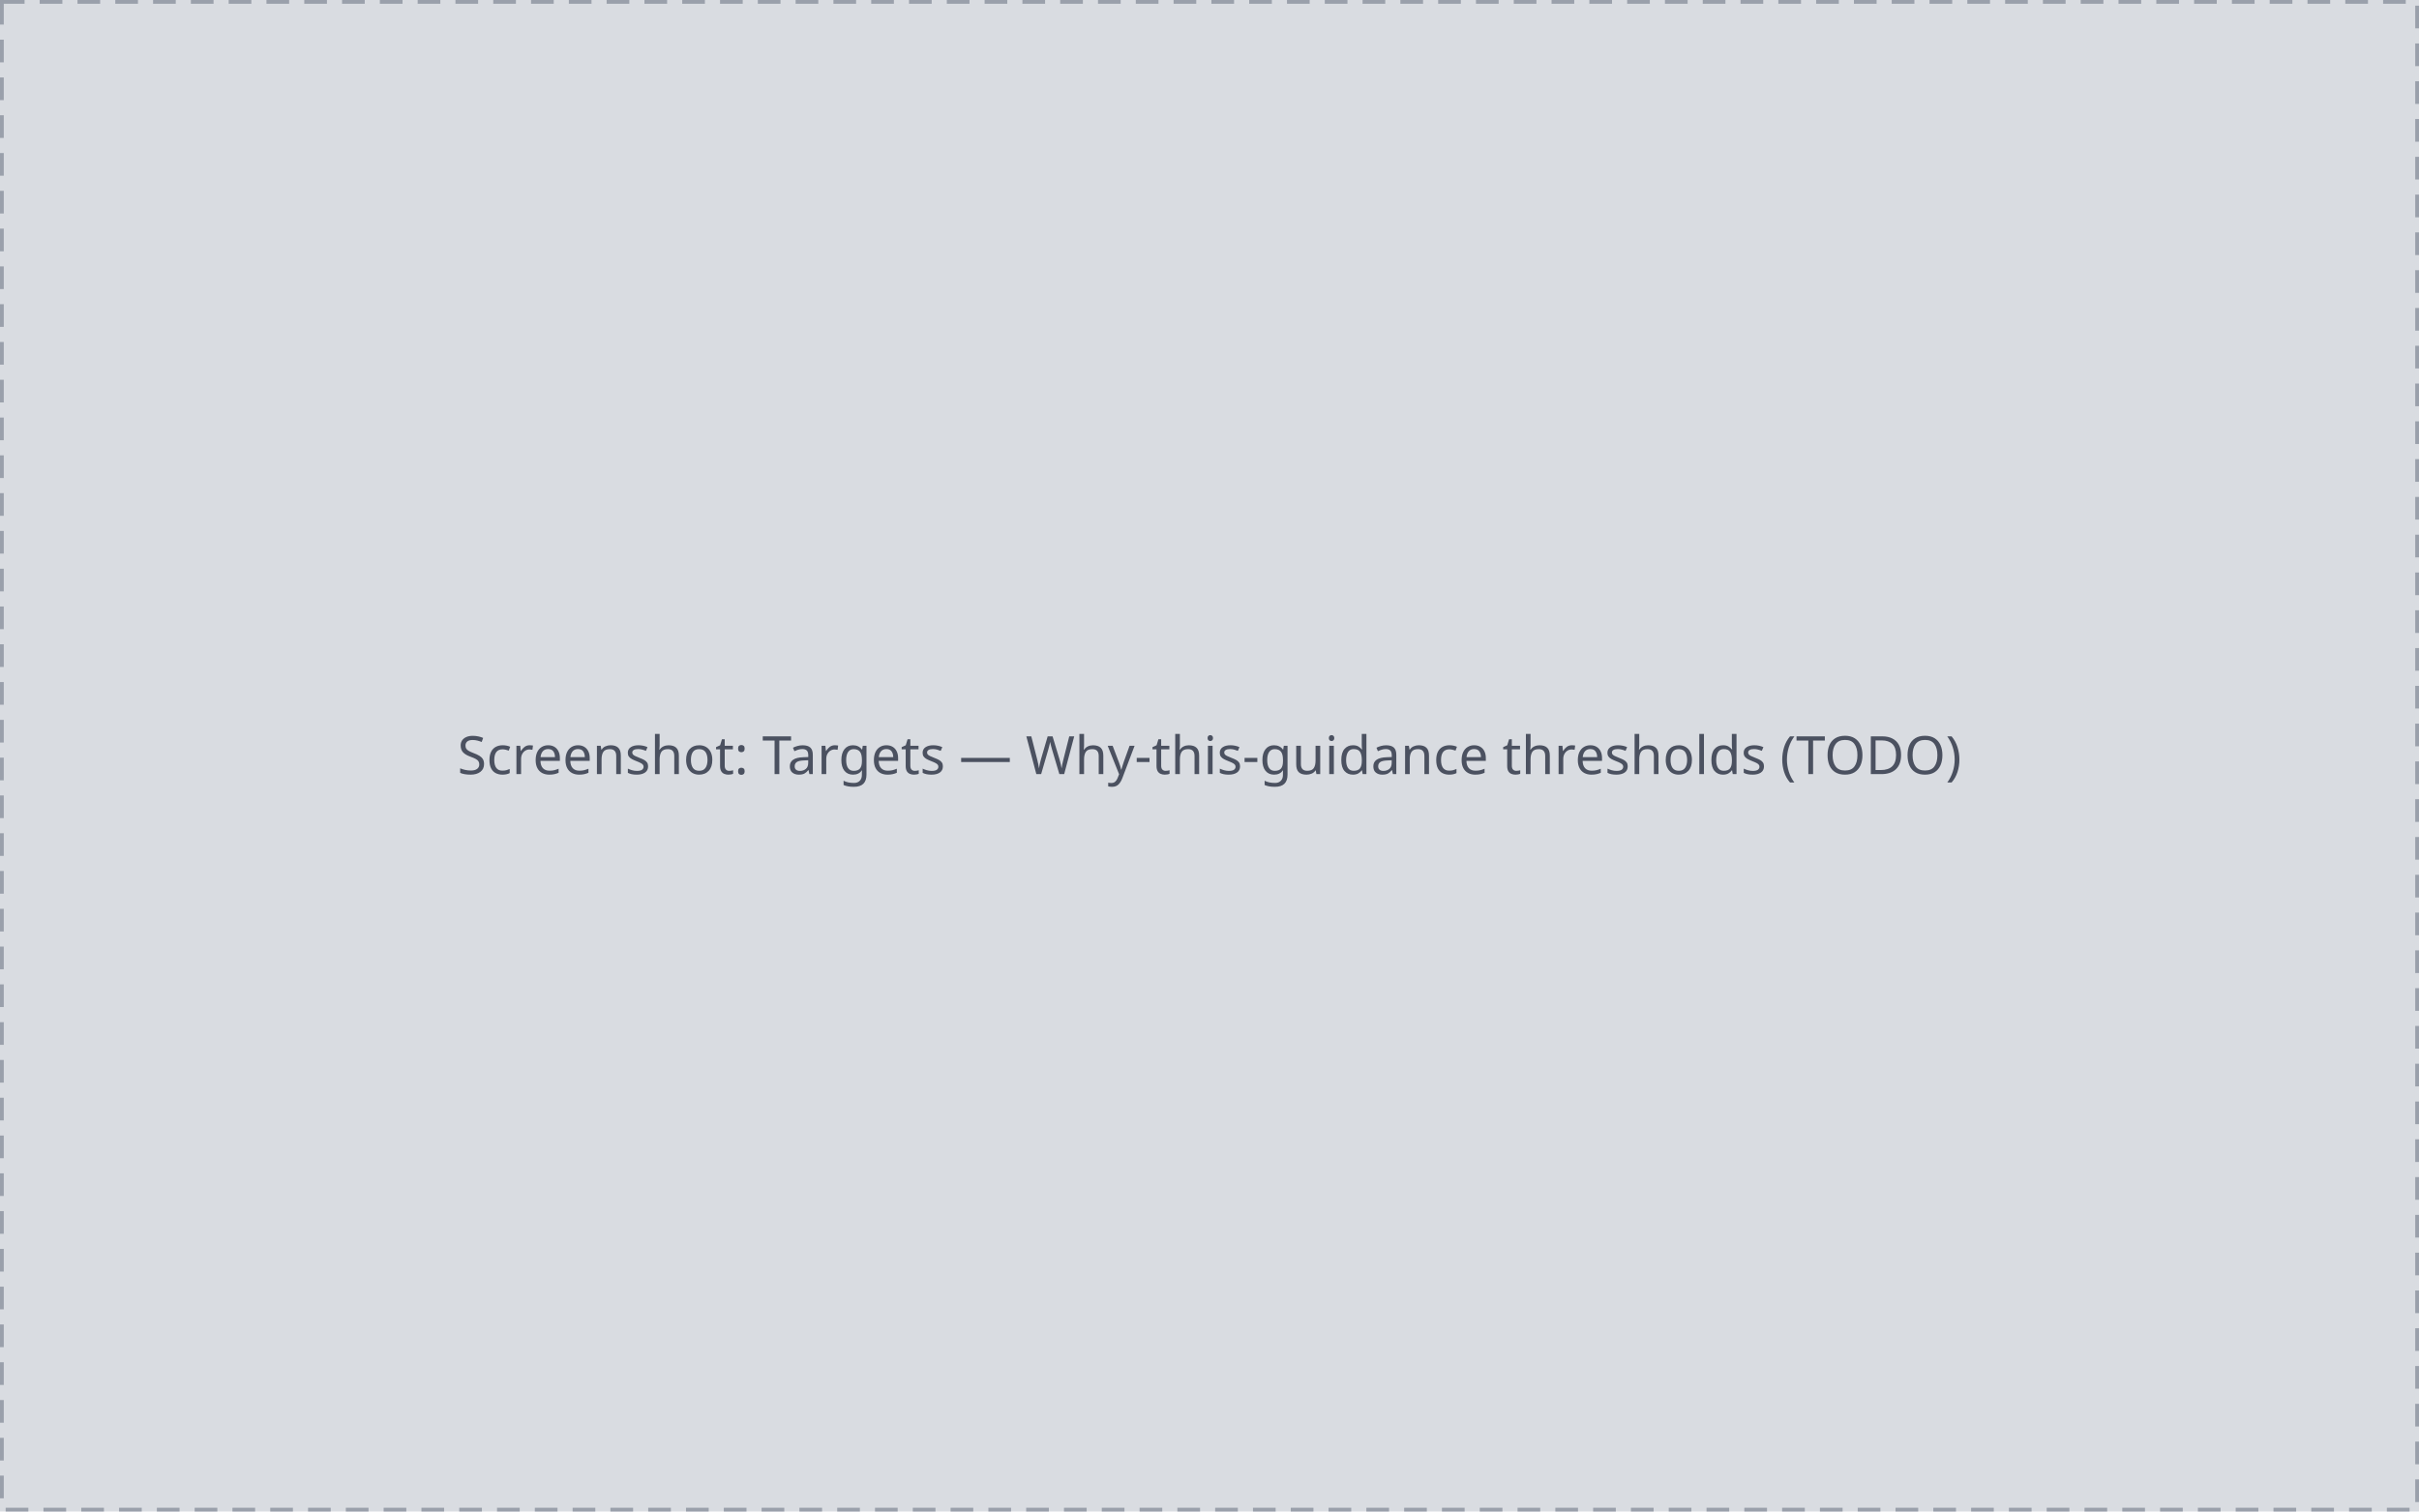
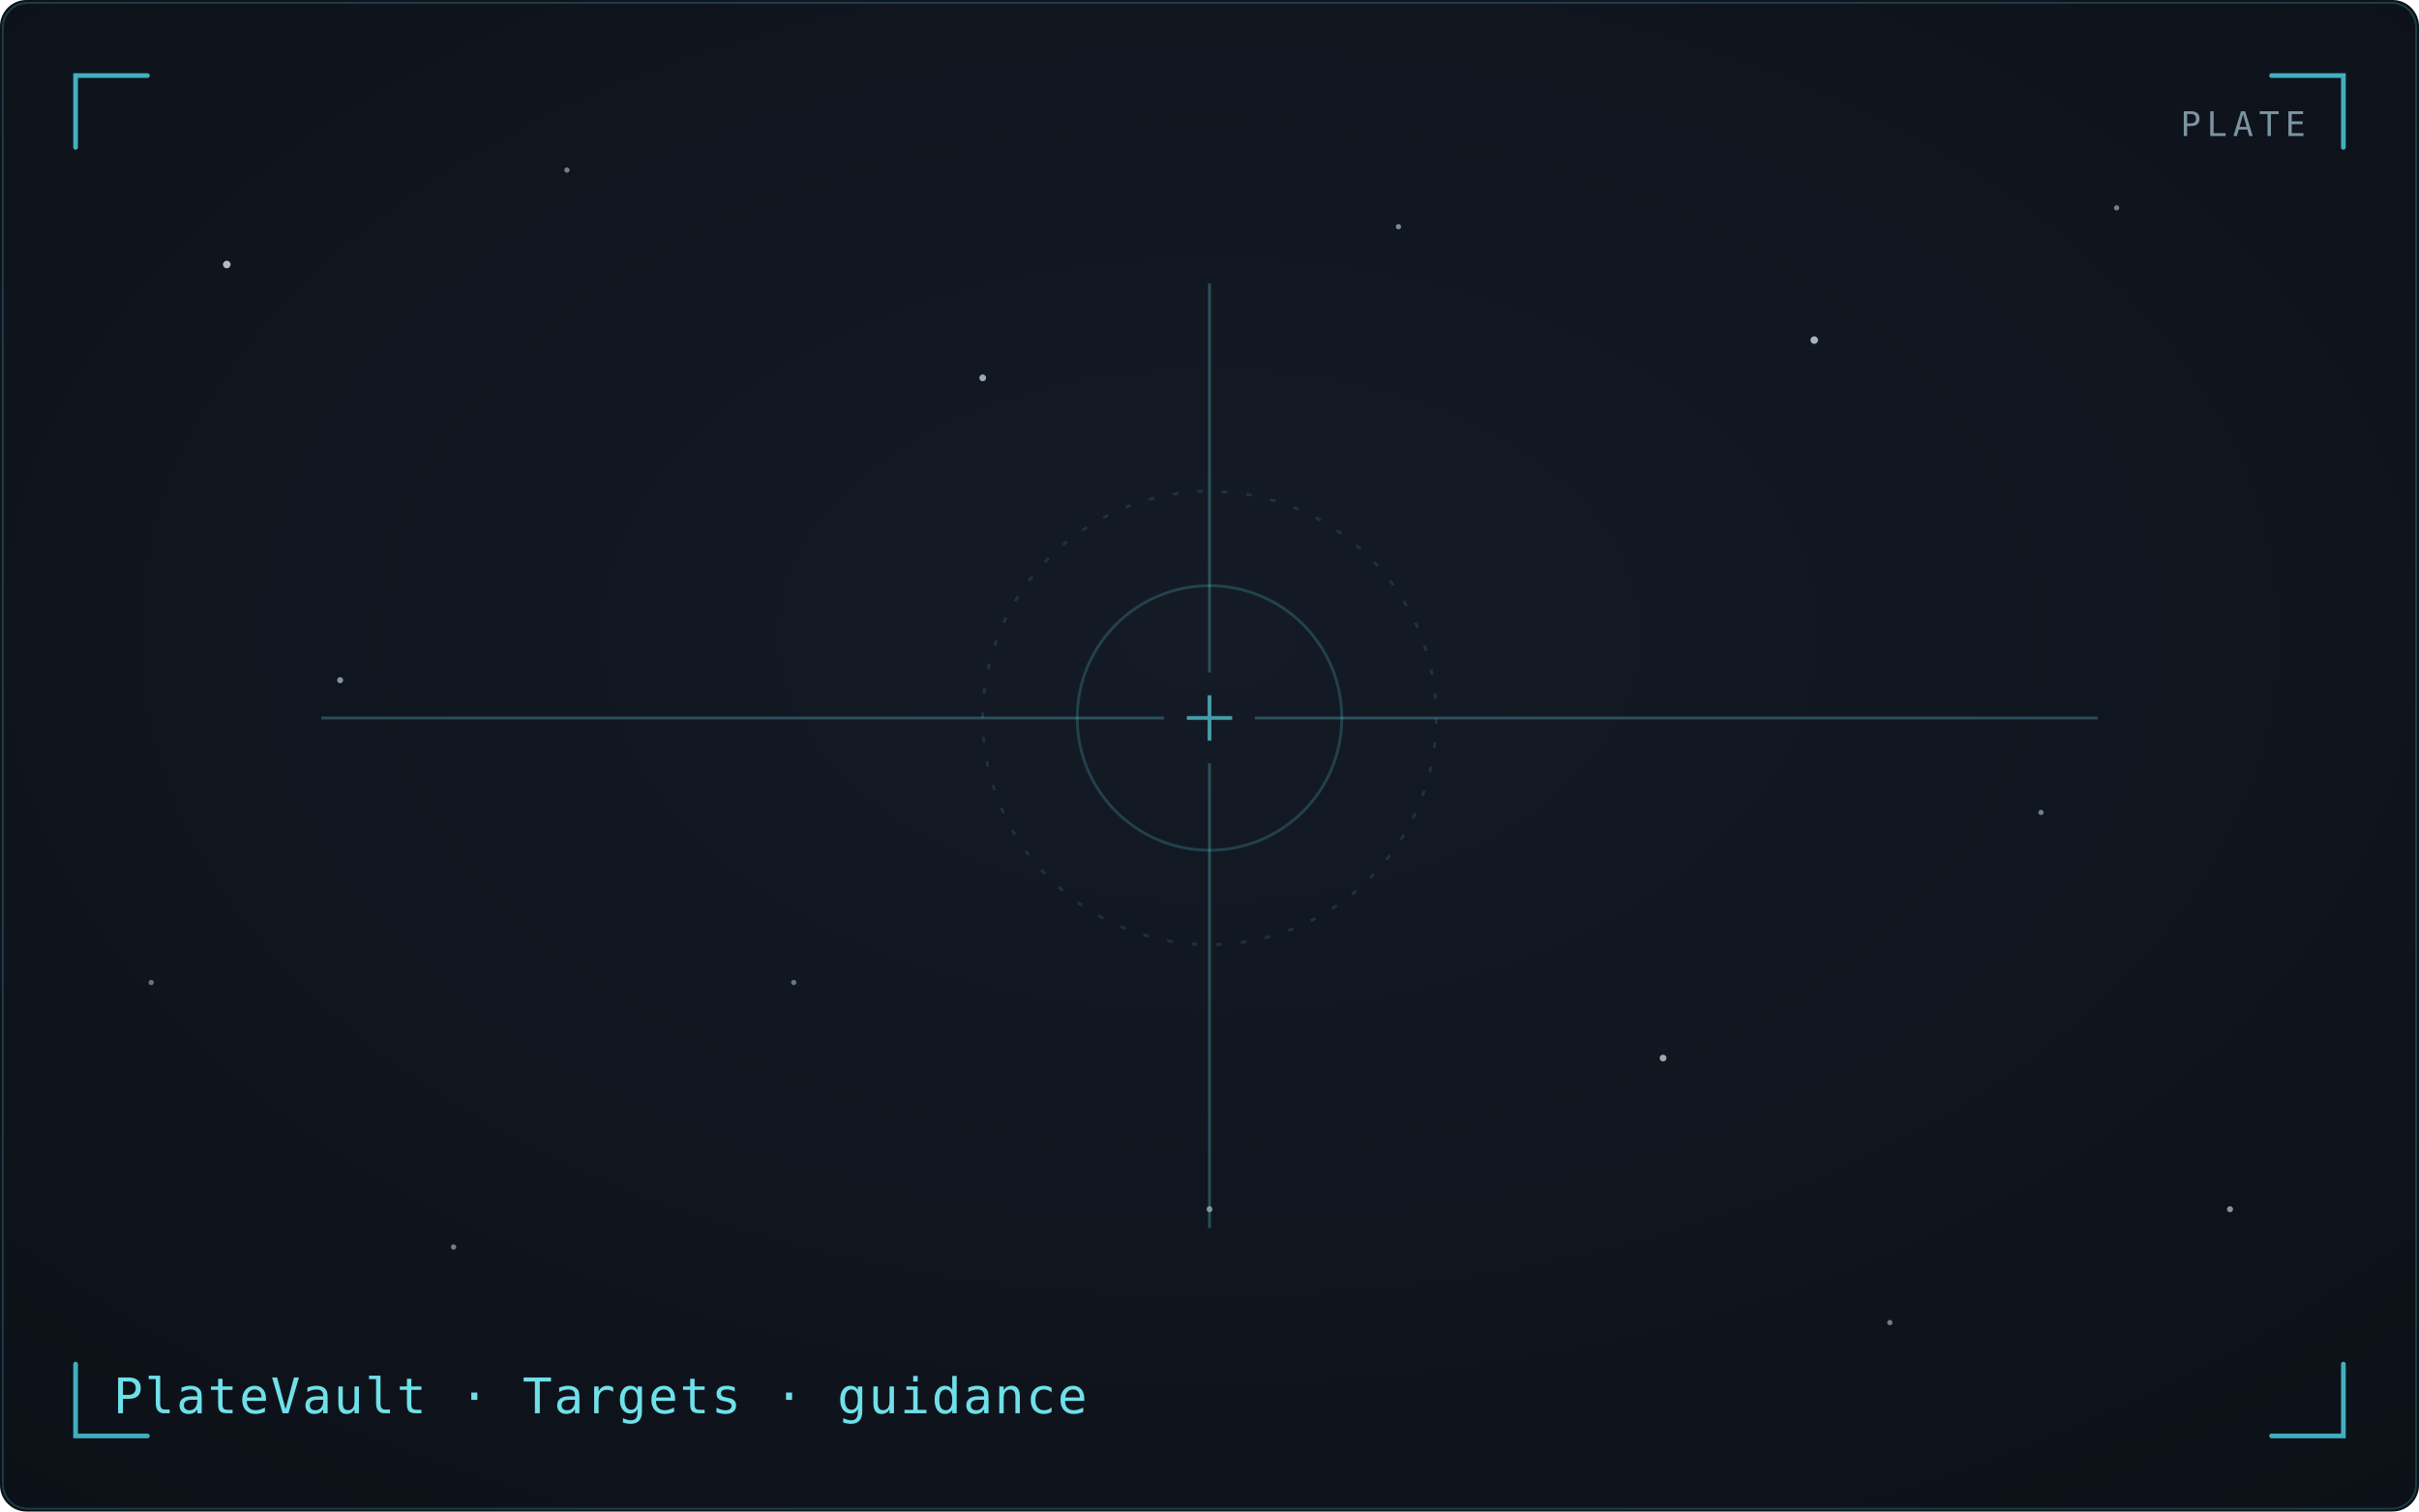
- <svg xmlns="http://www.w3.org/2000/svg" width="1280" height="800" viewBox="0 0 1280 800" role="img" aria-label="Screenshot: Targets — Why-this-guidance thresholds (TODO)">
-   <rect width="1280" height="800" fill="#d9dce1" />
-   <rect x="1" y="1" width="1278" height="798" fill="none" stroke="#9aa0ab" stroke-width="2" stroke-dasharray="12 8" />
-   <text x="50%" y="50%" font-family="system-ui, sans-serif" font-size="28" fill="#4b5160" text-anchor="middle" dominant-baseline="middle">Screenshot: Targets — Why-this-guidance thresholds (TODO)</text>
+ <svg xmlns="http://www.w3.org/2000/svg" width="1280" height="800" viewBox="0 0 1280 800" role="img" aria-label="Screenshot placeholder: Targets why-this-guidance thresholds.">
+   <defs>
+     <radialGradient id="plate" cx="50%" cy="42%" r="78%">
+       <stop offset="0%" stop-color="#141b26" />
+       <stop offset="100%" stop-color="#0c1017" />
+     </radialGradient>
+   </defs>
+   <rect width="1280" height="800" rx="14" fill="url(#plate)" />
+   <rect x="1.5" y="1.5" width="1277" height="797" rx="13" fill="none" stroke="#4fd6e6" stroke-opacity="0.22" />
+   <g stroke="#4fd6e6" stroke-opacity="0.8" stroke-width="2.5" fill="none" stroke-linecap="round">
+     <path d="M40 78V40H78" />
+     <path d="M1202 40h38v38" />
+     <path d="M40 722v38h38" />
+     <path d="M1202 760h38v-38" />
+   </g>
+   <circle cx="120" cy="140" r="2" fill="#dbe6ee" fill-opacity="0.8" />
+   <circle cx="300" cy="90" r="1.4" fill="#dbe6ee" fill-opacity="0.5" />
+   <circle cx="520" cy="200" r="1.8" fill="#dbe6ee" fill-opacity="0.7" />
+   <circle cx="740" cy="120" r="1.4" fill="#dbe6ee" fill-opacity="0.55" />
+   <circle cx="960" cy="180" r="2" fill="#dbe6ee" fill-opacity="0.75" />
+   <circle cx="1120" cy="110" r="1.4" fill="#dbe6ee" fill-opacity="0.5" />
+   <circle cx="180" cy="360" r="1.6" fill="#dbe6ee" fill-opacity="0.6" />
+   <circle cx="420" cy="520" r="1.4" fill="#dbe6ee" fill-opacity="0.45" />
+   <circle cx="880" cy="560" r="1.8" fill="#dbe6ee" fill-opacity="0.7" />
+   <circle cx="1080" cy="430" r="1.4" fill="#dbe6ee" fill-opacity="0.5" />
+   <circle cx="640" cy="640" r="1.6" fill="#dbe6ee" fill-opacity="0.55" />
+   <circle cx="240" cy="660" r="1.4" fill="#dbe6ee" fill-opacity="0.5" />
+   <circle cx="1180" cy="640" r="1.6" fill="#dbe6ee" fill-opacity="0.6" />
+   <circle cx="80" cy="520" r="1.4" fill="#dbe6ee" fill-opacity="0.45" />
+   <circle cx="1000" cy="700" r="1.4" fill="#dbe6ee" fill-opacity="0.5" />
+   <g stroke="#5fe3ee" fill="none">
+     <circle cx="640" cy="380" r="70" stroke-opacity="0.20" stroke-width="1.5" />
+     <circle cx="640" cy="380" r="120" stroke-opacity="0.13" stroke-width="1.5" stroke-dasharray="3 10" />
+     <path d="M640 150V356M640 404V650" stroke-opacity="0.28" stroke-width="1.5" />
+     <path d="M170 380h446M664 380h446" stroke-opacity="0.28" stroke-width="1.5" />
+     <path d="M628 380h24M640 368v24" stroke-opacity="0.65" stroke-width="2" />
+   </g>
+   <text x="60" y="748" font-family="ui-monospace, SFMono-Regular, Menlo, monospace" font-size="26" letter-spacing="1" fill="#6fe0ea">PlateVault · Targets · guidance</text>
+   <text x="1220" y="72" text-anchor="end" font-family="ui-monospace, SFMono-Regular, Menlo, monospace" font-size="18" letter-spacing="3" fill="#7c93a3">PLATE</text>
</svg>
